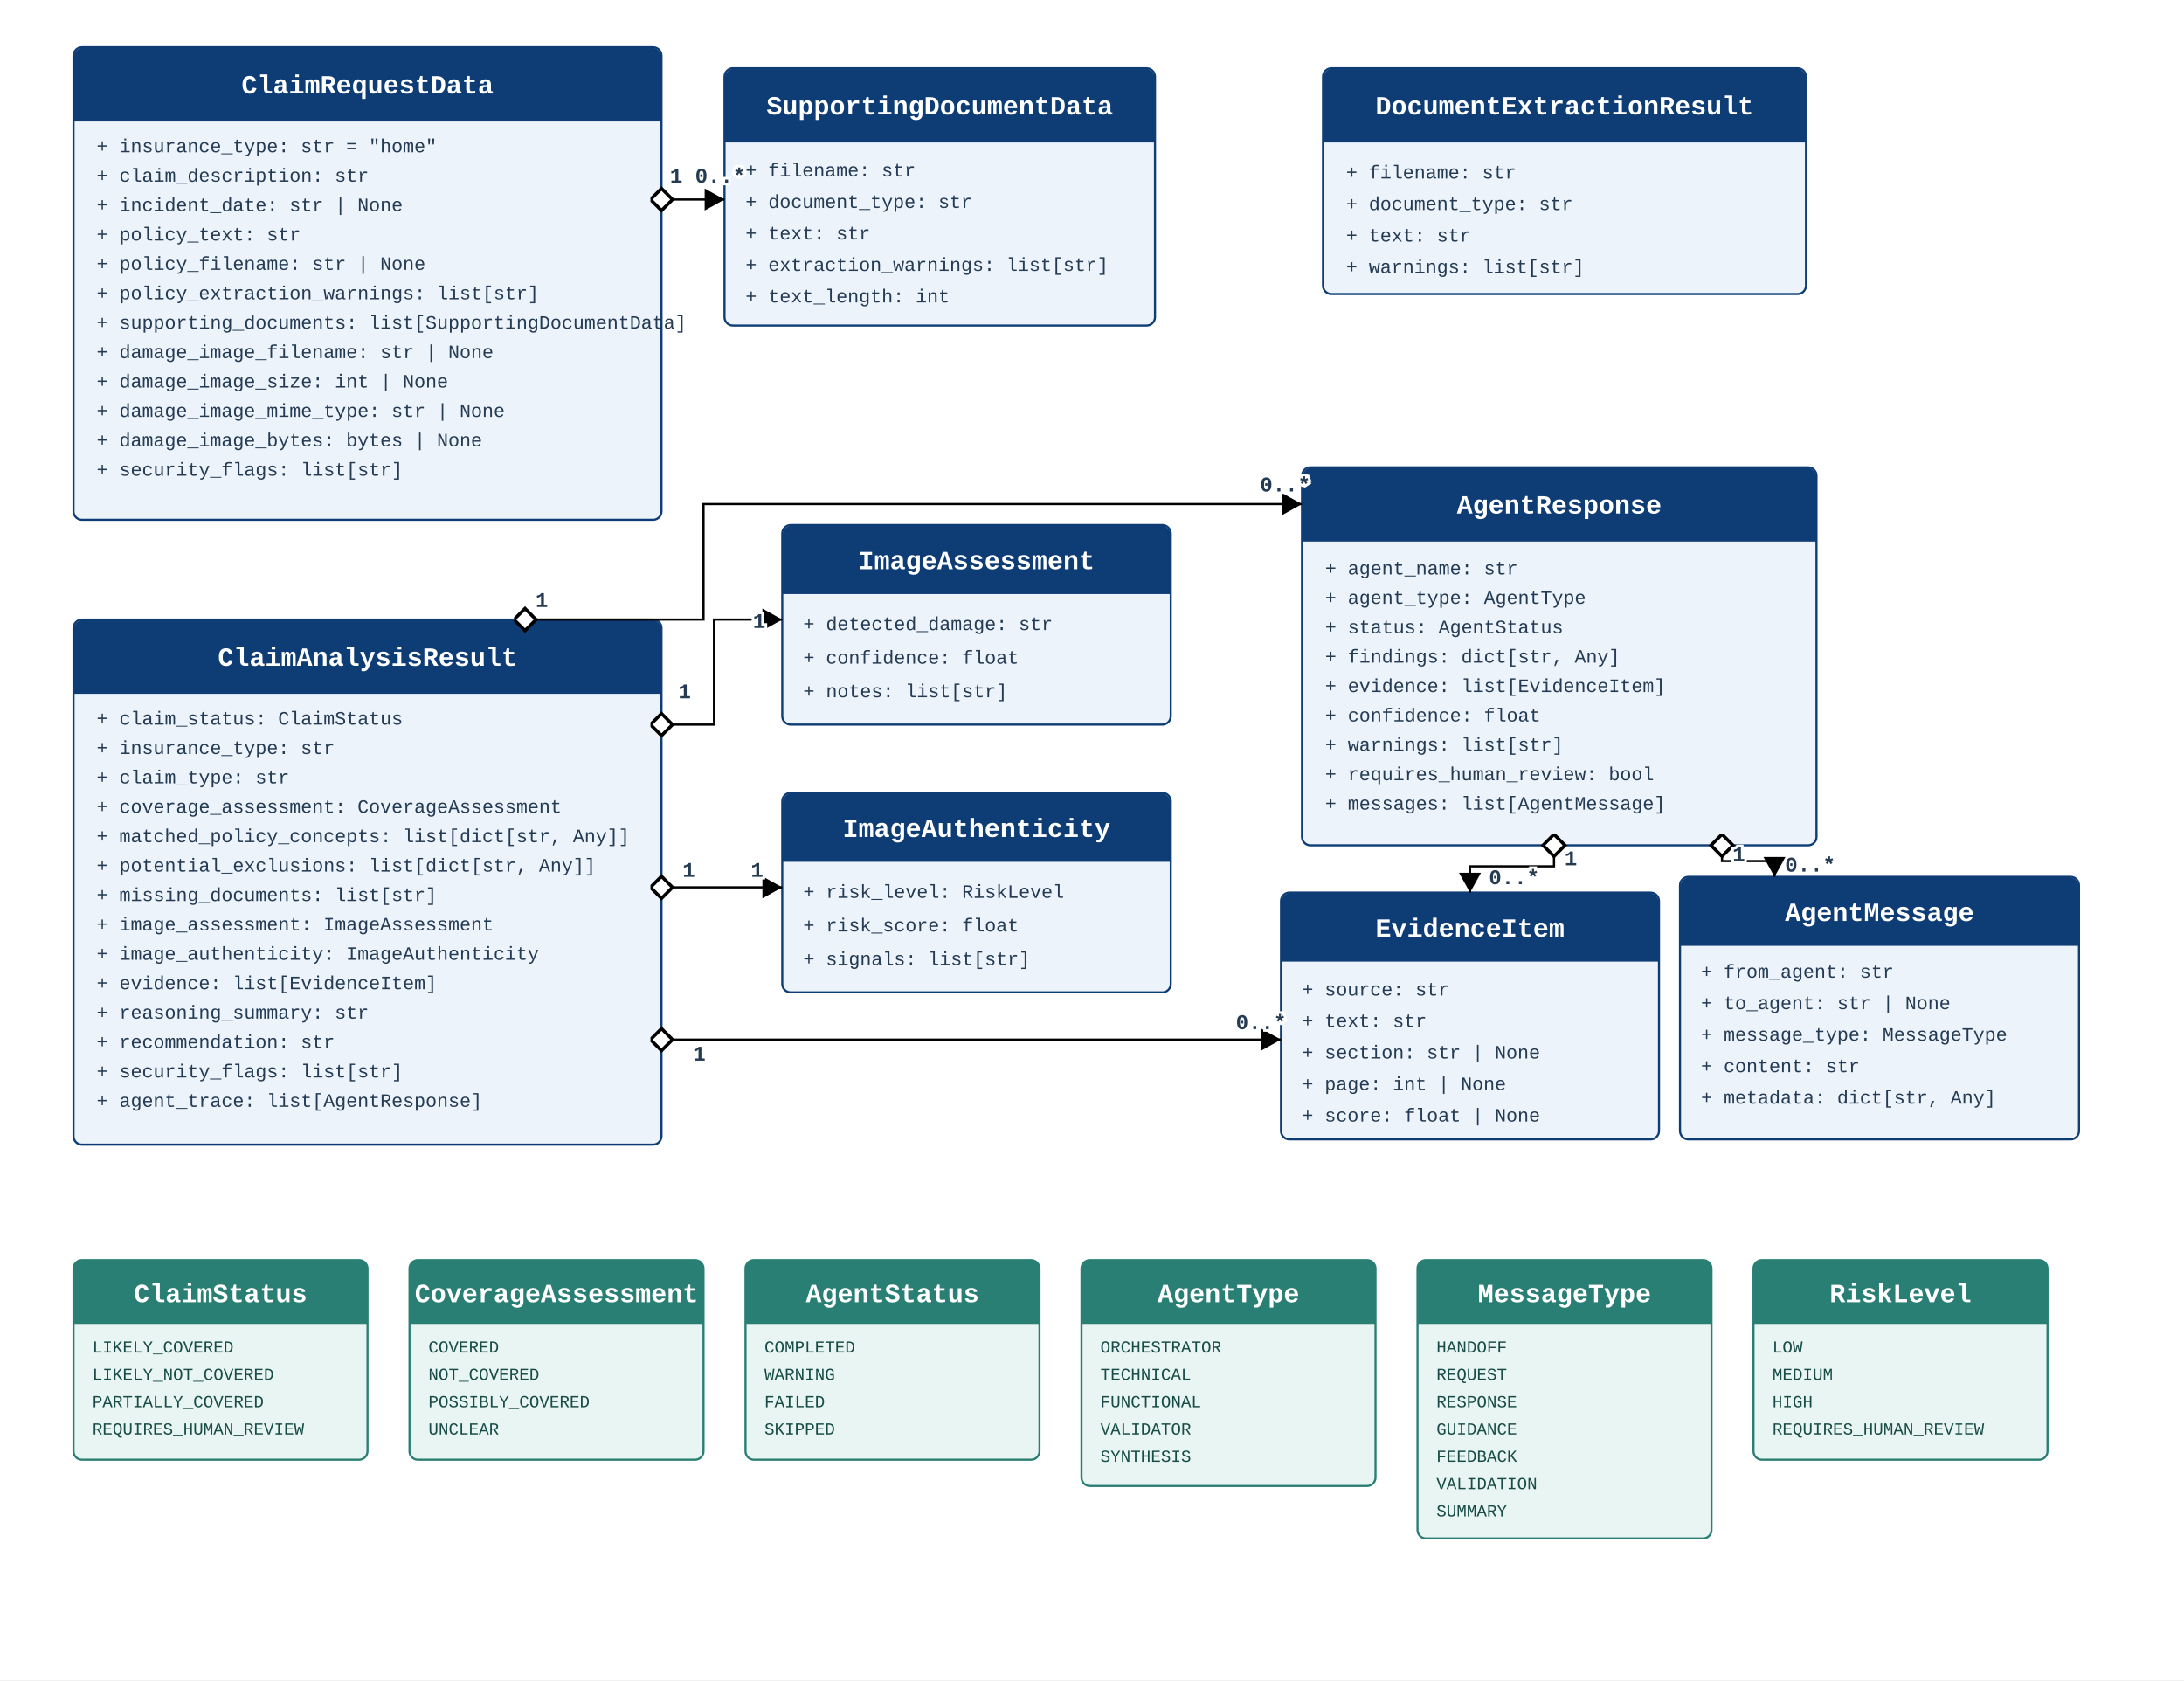
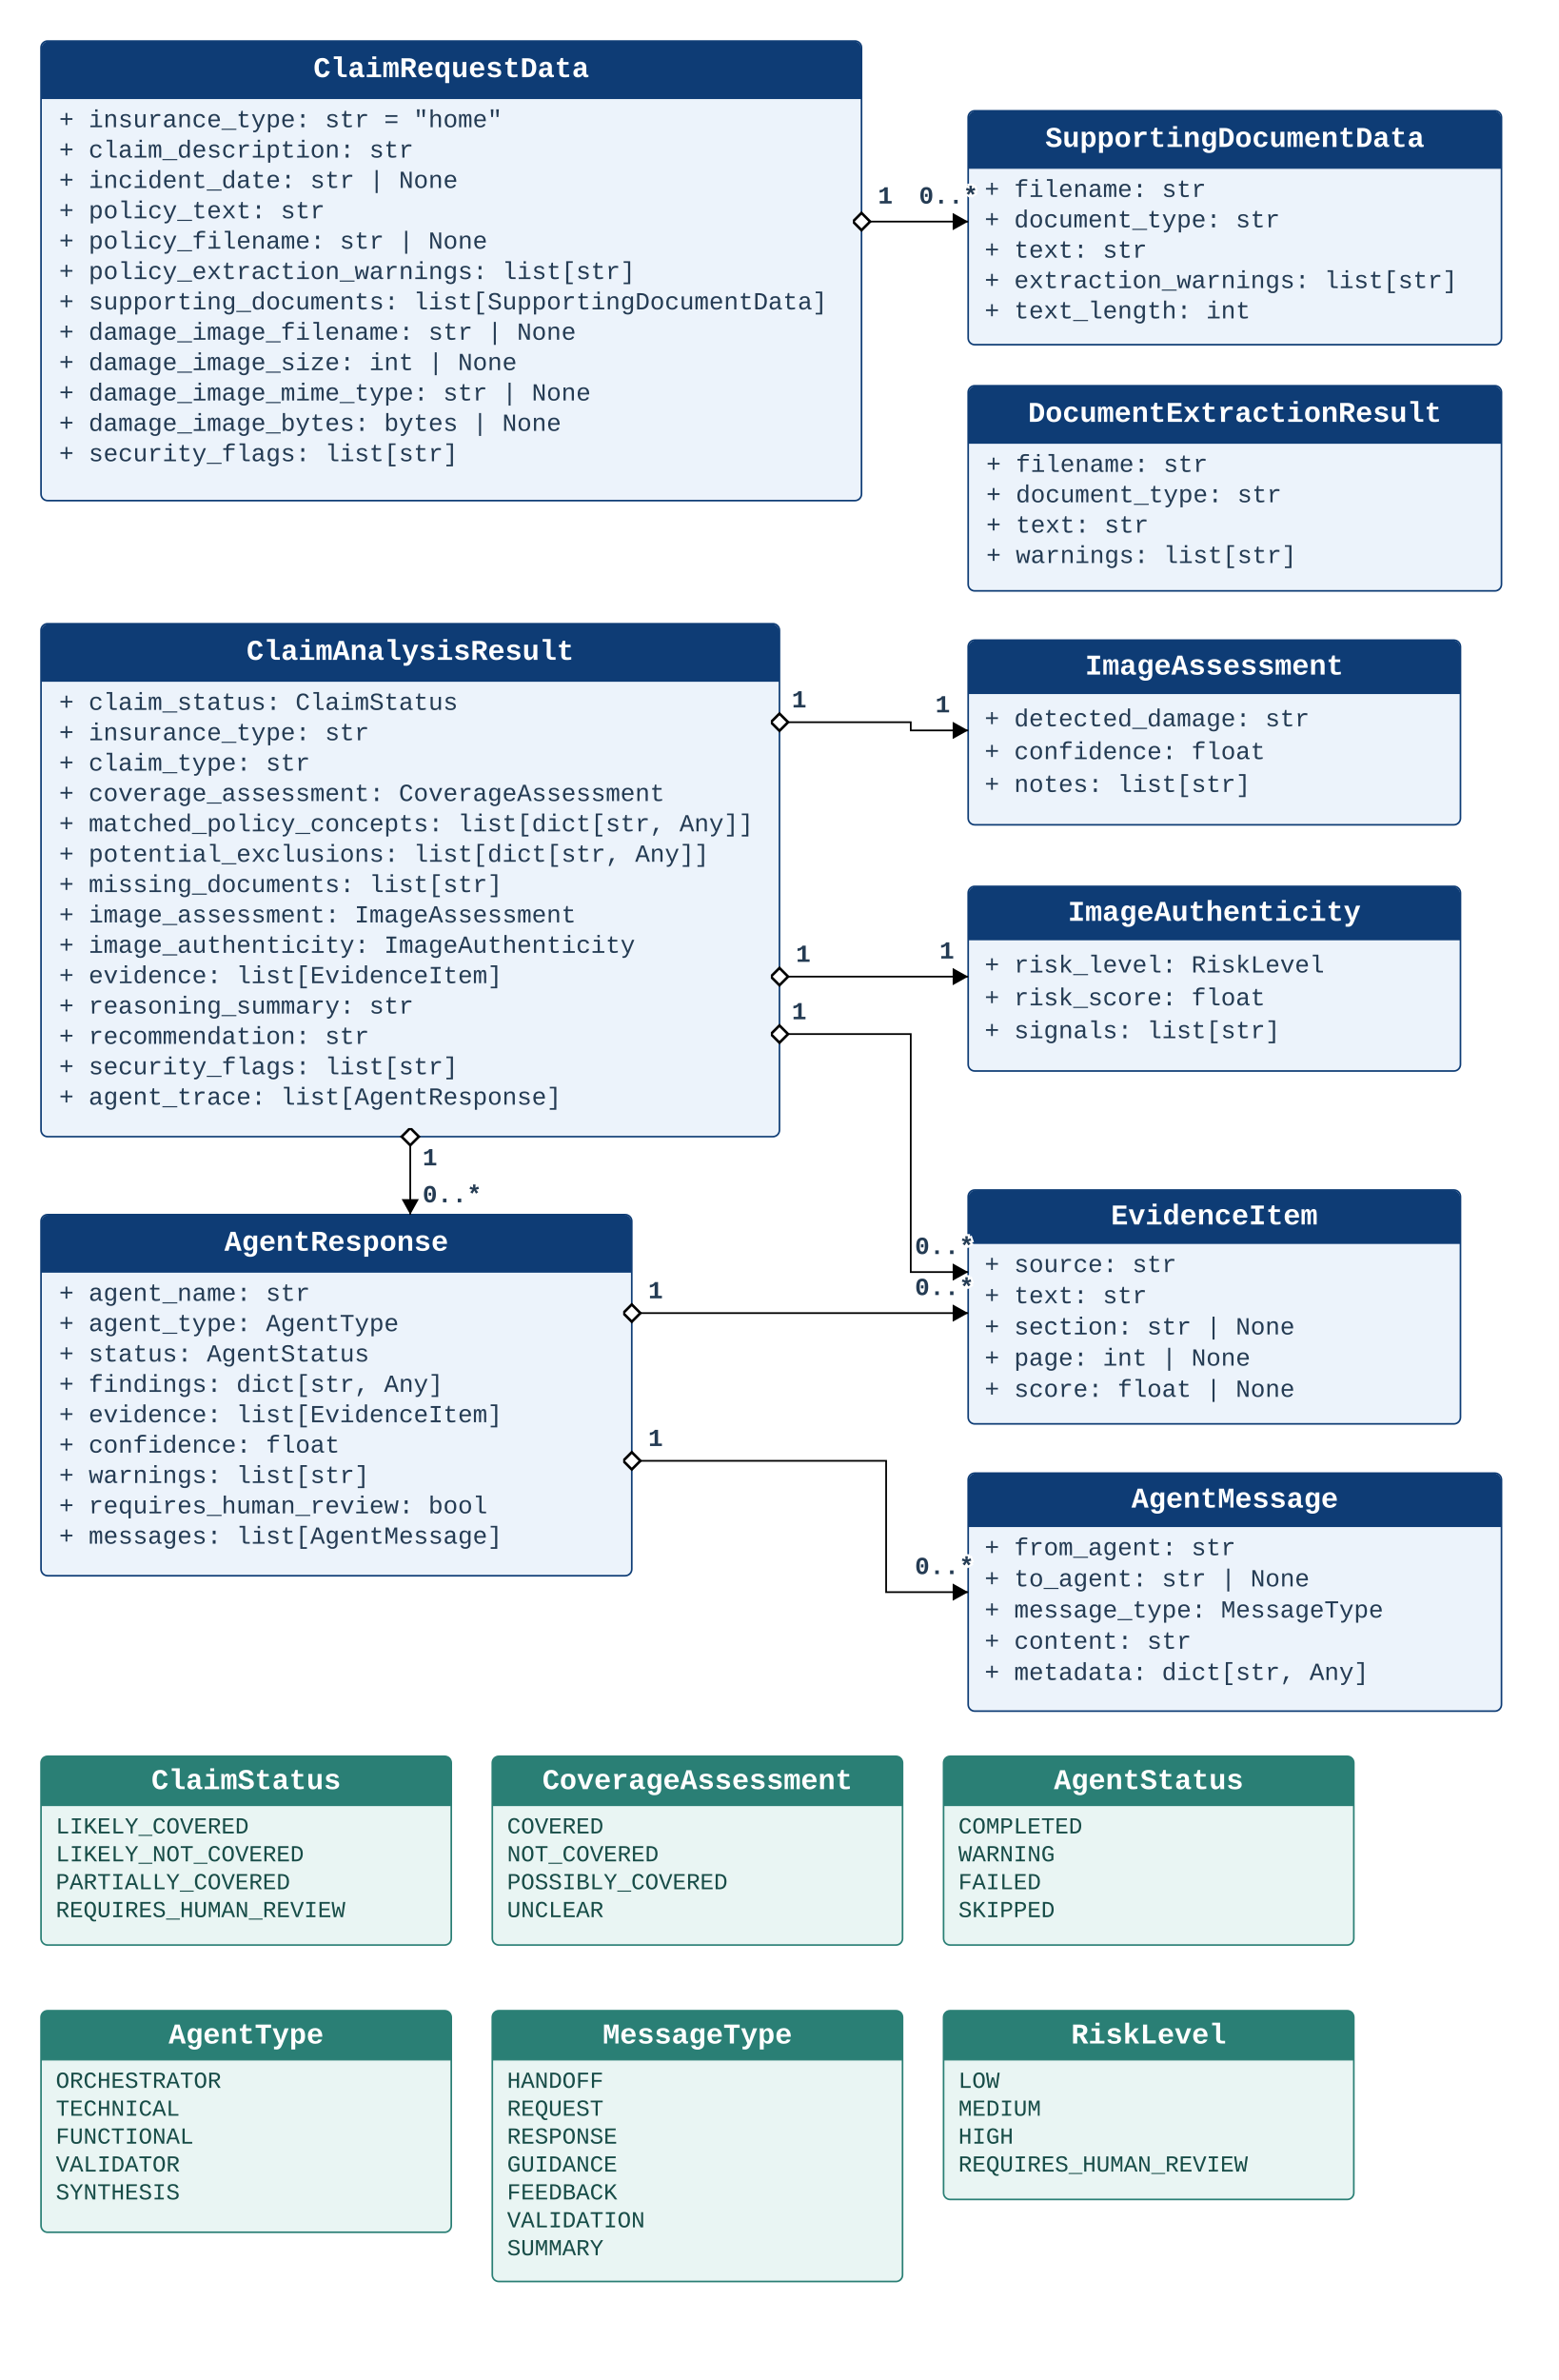
- <svg xmlns="http://www.w3.org/2000/svg" width="2080" height="1600" viewBox="0 100 2080 1600" role="img" aria-labelledby="description">
+ <svg xmlns="http://www.w3.org/2000/svg" width="1900" height="2900" viewBox="0 0 1900 2900" role="img" aria-labelledby="description">
  <defs>
    <marker id="diamond" markerWidth="18" markerHeight="14" refX="5" refY="7" orient="auto" markerUnits="strokeWidth">
      <path d="M 0 7 L 5 2 L 10 7 L 5 12 Z" fill="#ffffff" stroke="#000000" stroke-width="1.5" />
    </marker>
    <marker id="arrow" markerWidth="12" markerHeight="12" refX="10" refY="6" orient="auto" markerUnits="strokeWidth">
      <path d="M 1 1 L 10 6 L 1 11 Z" fill="#000000" />
    </marker>
    <style>
      .box { fill: #ecf3fb; stroke: #0e3c75; stroke-width: 2; rx: 8; }
      .head-input, .head-output, .head-agent, .head-value { fill: #0e3c75; }
      .enum-box { fill: #e9f5f3; stroke: #2a7f75; stroke-width: 2; rx: 8; }
      .enum-head { fill: #2a7f75; }
-       .class-name { font-family: Consolas, "Courier New", monospace; font-size: 25px; font-weight: 700; fill: #ffffff; }
-       .field { font-family: Consolas, "Courier New", monospace; font-size: 18px; fill: #243b53; }
-       .enum-field { font-family: Consolas, "Courier New", monospace; font-size: 16px; fill: #174c47; }
-       .field-note { font-family: "Segoe UI", Arial, sans-serif; font-size: 13px; fill: #627d98; }
+       .class-name { font-family: "Courier New", Courier, monospace; font-size: 35px; font-weight: 700; fill: #ffffff; }
+       .field { font-family: "Courier New", Courier, monospace; font-size: 30px; fill: #243b53; }
+       .enum-field { font-family: "Courier New", Courier, monospace; font-size: 28px; fill: #174c47; }
+       .field-note { font-family: "Courier New", Courier, monospace; font-size: 25px; fill: #627d98; }
      .divider { stroke: #0e3c75; stroke-width: 1.4; }
      .relation { fill: none; stroke: #000000; stroke-width: 2.1; marker-start: url(#diamond); marker-end: url(#arrow); }
-       .cardinality { font-family: Consolas, "Courier New", monospace; font-size: 20px; font-weight: 700; fill: #243b53; paint-order: stroke; stroke: #ffffff; stroke-width: 5; }
+       .cardinality { font-family: "Courier New", Courier, monospace; font-size: 30px; font-weight: 700; fill: #243b53; paint-order: stroke; stroke: #ffffff; stroke-width: 5; }
    </style>
  </defs>
-   <rect width="2080" height="1700" fill="#ffffff" />
-   <g transform="translate(70 145)">
-     <rect class="box" width="560" height="450" />
-     <path class="head-input" d="M12 0 H548 Q560 0 560 12 V70 H0 V12 Q0 0 12 0 Z" />
-     <text x="280" y="44" text-anchor="middle" class="class-name">ClaimRequestData</text>
-     <line x1="0" y1="70" x2="560" y2="70" class="divider" />
-     <text x="22" y="100" class="field">+ insurance_type: str = "home"</text>
-     <text x="22" y="128" class="field">+ claim_description: str</text>
-     <text x="22" y="156" class="field">+ incident_date: str | None</text>
-     <text x="22" y="184" class="field">+ policy_text: str</text>
-     <text x="22" y="212" class="field">+ policy_filename: str | None</text>
-     <text x="22" y="240" class="field">+ policy_extraction_warnings: list[str]</text>
-     <text x="22" y="268" class="field">+ supporting_documents: list[SupportingDocumentData]</text>
-     <text x="22" y="296" class="field">+ damage_image_filename: str | None</text>
-     <text x="22" y="324" class="field">+ damage_image_size: int | None</text>
-     <text x="22" y="352" class="field">+ damage_image_mime_type: str | None</text>
-     <text x="22" y="380" class="field">+ damage_image_bytes: bytes | None</text>
-     <text x="22" y="408" class="field">+ security_flags: list[str]</text>
-   </g>
-   <g transform="translate(690 165)">
-     <rect class="box" width="410" height="245" />
-     <path class="head-value" d="M12 0 H398 Q410 0 410 12 V70 H0 V12 Q0 0 12 0 Z" />
-     <text x="205" y="44" text-anchor="middle" class="class-name">SupportingDocumentData</text>
-     <line x1="0" y1="70" x2="410" y2="70" class="divider" />
-     <text x="20" y="103" class="field">+ filename: str</text>
-     <text x="20" y="133" class="field">+ document_type: str</text>
-     <text x="20" y="163" class="field">+ text: str</text>
-     <text x="20" y="193" class="field">+ extraction_warnings: list[str]</text>
-     <text x="20" y="223" class="field">+ text_length: int</text>
-   </g>
-   <g transform="translate(1260 165)">
-     <rect class="box" width="460" height="215" />
-     <path class="head-output" d="M12 0 H448 Q460 0 460 12 V70 H0 V12 Q0 0 12 0 Z" />
-     <text x="230" y="44" text-anchor="middle" class="class-name">DocumentExtractionResult</text>
-     <line x1="0" y1="70" x2="460" y2="70" class="divider" />
+   <rect width="1900" height="2900" fill="#ffffff" />
+   <g transform="translate(50 50)">
+     <rect class="box" width="1000" height="560" />
+     <path class="head-input" d="M12 0 H988 Q1000 0 1000 12 V70 H0 V12 Q0 0 12 0 Z" />
+     <text x="500" y="44" text-anchor="middle" class="class-name">ClaimRequestData</text>
+     <line x1="0" y1="70" x2="1000" y2="70" class="divider" />
+     <text x="22" y="105" class="field">+ insurance_type: str = "home"</text>
+     <text x="22" y="142" class="field">+ claim_description: str</text>
+     <text x="22" y="179" class="field">+ incident_date: str | None</text>
+     <text x="22" y="216" class="field">+ policy_text: str</text>
+     <text x="22" y="253" class="field">+ policy_filename: str | None</text>
+     <text x="22" y="290" class="field">+ policy_extraction_warnings: list[str]</text>
+     <text x="22" y="327" class="field">+ supporting_documents: list[SupportingDocumentData]</text>
+     <text x="22" y="364" class="field">+ damage_image_filename: str | None</text>
+     <text x="22" y="401" class="field">+ damage_image_size: int | None</text>
+     <text x="22" y="438" class="field">+ damage_image_mime_type: str | None</text>
+     <text x="22" y="475" class="field">+ damage_image_bytes: bytes | None</text>
+     <text x="22" y="512" class="field">+ security_flags: list[str]</text>
+   </g>
+   <g transform="translate(1180 135)">
+     <rect class="box" width="650" height="285" />
+     <path class="head-value" d="M12 0 H638 Q650 0 650 12 V70 H0 V12 Q0 0 12 0 Z" />
+     <text x="325" y="44" text-anchor="middle" class="class-name">SupportingDocumentData</text>
+     <line x1="0" y1="70" x2="650" y2="70" class="divider" />
+     <text x="20" y="105" class="field">+ filename: str</text>
+     <text x="20" y="142" class="field">+ document_type: str</text>
+     <text x="20" y="179" class="field">+ text: str</text>
+     <text x="20" y="216" class="field">+ extraction_warnings: list[str]</text>
+     <text x="20" y="253" class="field">+ text_length: int</text>
+   </g>
+   <g transform="translate(1180 470)">
+     <rect class="box" width="650" height="250" />
+     <path class="head-output" d="M12 0 H638 Q650 0 650 12 V70 H0 V12 Q0 0 12 0 Z" />
+     <text x="325" y="44" text-anchor="middle" class="class-name">DocumentExtractionResult</text>
+     <line x1="0" y1="70" x2="650" y2="70" class="divider" />
    <text x="22" y="105" class="field">+ filename: str</text>
-     <text x="22" y="135" class="field">+ document_type: str</text>
-     <text x="22" y="165" class="field">+ text: str</text>
-     <text x="22" y="195" class="field">+ warnings: list[str]</text>
-   </g>
-   <g transform="translate(70 690)">
-     <rect class="box" width="560" height="500" />
-     <path class="head-output" d="M12 0 H548 Q560 0 560 12 V70 H0 V12 Q0 0 12 0 Z" />
-     <text x="280" y="44" text-anchor="middle" class="class-name">ClaimAnalysisResult</text>
-     <line x1="0" y1="70" x2="560" y2="70" class="divider" />
-     <text x="22" y="100" class="field">+ claim_status: ClaimStatus</text>
-     <text x="22" y="128" class="field">+ insurance_type: str</text>
-     <text x="22" y="156" class="field">+ claim_type: str</text>
-     <text x="22" y="184" class="field">+ coverage_assessment: CoverageAssessment</text>
-     <text x="22" y="212" class="field">+ matched_policy_concepts: list[dict[str, Any]]</text>
-     <text x="22" y="240" class="field">+ potential_exclusions: list[dict[str, Any]]</text>
-     <text x="22" y="268" class="field">+ missing_documents: list[str]</text>
-     <text x="22" y="296" class="field">+ image_assessment: ImageAssessment</text>
-     <text x="22" y="324" class="field">+ image_authenticity: ImageAuthenticity</text>
-     <text x="22" y="352" class="field">+ evidence: list[EvidenceItem]</text>
-     <text x="22" y="380" class="field">+ reasoning_summary: str</text>
-     <text x="22" y="408" class="field">+ recommendation: str</text>
-     <text x="22" y="436" class="field">+ security_flags: list[str]</text>
-     <text x="22" y="464" class="field">+ agent_trace: list[AgentResponse]</text>
-   </g>
-   <g transform="translate(70 1300)">
-     <rect class="enum-box" width="280" height="190" />
-     <path class="enum-head" d="M8 0 H272 Q280 0 280 8 V60 H0 V8 Q0 0 8 0 Z" />
-     <text x="140" y="40" text-anchor="middle" class="class-name">ClaimStatus</text>
-     <line x1="0" y1="60" x2="280" y2="60" stroke="#2a7f75" stroke-width="1.4" />
-     <text x="18" y="88" class="enum-field">LIKELY_COVERED</text>
-     <text x="18" y="114" class="enum-field">LIKELY_NOT_COVERED</text>
-     <text x="18" y="140" class="enum-field">PARTIALLY_COVERED</text>
-     <text x="18" y="166" class="enum-field">REQUIRES_HUMAN_REVIEW</text>
-   </g>
-   <g transform="translate(390 1300)">
-     <rect class="enum-box" width="280" height="190" />
-     <path class="enum-head" d="M8 0 H272 Q280 0 280 8 V60 H0 V8 Q0 0 8 0 Z" />
-     <text x="140" y="40" text-anchor="middle" class="class-name">CoverageAssessment</text>
-     <line x1="0" y1="60" x2="280" y2="60" stroke="#2a7f75" stroke-width="1.4" />
-     <text x="18" y="88" class="enum-field">COVERED</text>
-     <text x="18" y="114" class="enum-field">NOT_COVERED</text>
-     <text x="18" y="140" class="enum-field">POSSIBLY_COVERED</text>
-     <text x="18" y="166" class="enum-field">UNCLEAR</text>
-   </g>
-   <g transform="translate(710 1300)">
-     <rect class="enum-box" width="280" height="190" />
-     <path class="enum-head" d="M8 0 H272 Q280 0 280 8 V60 H0 V8 Q0 0 8 0 Z" />
-     <text x="140" y="40" text-anchor="middle" class="class-name">AgentStatus</text>
-     <line x1="0" y1="60" x2="280" y2="60" stroke="#2a7f75" stroke-width="1.4" />
-     <text x="18" y="88" class="enum-field">COMPLETED</text>
-     <text x="18" y="114" class="enum-field">WARNING</text>
-     <text x="18" y="140" class="enum-field">FAILED</text>
-     <text x="18" y="166" class="enum-field">SKIPPED</text>
-   </g>
-   <g transform="translate(1030 1300)">
-     <rect class="enum-box" width="280" height="215" />
-     <path class="enum-head" d="M8 0 H272 Q280 0 280 8 V60 H0 V8 Q0 0 8 0 Z" />
-     <text x="140" y="40" text-anchor="middle" class="class-name">AgentType</text>
-     <line x1="0" y1="60" x2="280" y2="60" stroke="#2a7f75" stroke-width="1.4" />
-     <text x="18" y="88" class="enum-field">ORCHESTRATOR</text>
-     <text x="18" y="114" class="enum-field">TECHNICAL</text>
-     <text x="18" y="140" class="enum-field">FUNCTIONAL</text>
-     <text x="18" y="166" class="enum-field">VALIDATOR</text>
-     <text x="18" y="192" class="enum-field">SYNTHESIS</text>
-   </g>
-   <g transform="translate(1350 1300)">
-     <rect class="enum-box" width="280" height="265" />
-     <path class="enum-head" d="M8 0 H272 Q280 0 280 8 V60 H0 V8 Q0 0 8 0 Z" />
-     <text x="140" y="40" text-anchor="middle" class="class-name">MessageType</text>
-     <line x1="0" y1="60" x2="280" y2="60" stroke="#2a7f75" stroke-width="1.4" />
-     <text x="18" y="88" class="enum-field">HANDOFF</text>
-     <text x="18" y="114" class="enum-field">REQUEST</text>
-     <text x="18" y="140" class="enum-field">RESPONSE</text>
-     <text x="18" y="166" class="enum-field">GUIDANCE</text>
-     <text x="18" y="192" class="enum-field">FEEDBACK</text>
-     <text x="18" y="218" class="enum-field">VALIDATION</text>
-     <text x="18" y="244" class="enum-field">SUMMARY</text>
-   </g>
-   <g transform="translate(1670 1300)">
-     <rect class="enum-box" width="280" height="190" />
-     <path class="enum-head" d="M8 0 H272 Q280 0 280 8 V60 H0 V8 Q0 0 8 0 Z" />
-     <text x="140" y="40" text-anchor="middle" class="class-name">RiskLevel</text>
-     <line x1="0" y1="60" x2="280" y2="60" stroke="#2a7f75" stroke-width="1.4" />
-     <text x="18" y="88" class="enum-field">LOW</text>
-     <text x="18" y="114" class="enum-field">MEDIUM</text>
-     <text x="18" y="140" class="enum-field">HIGH</text>
-     <text x="18" y="166" class="enum-field">REQUIRES_HUMAN_REVIEW</text>
-   </g>
-   <g transform="translate(745 600)">
-     <rect class="box" width="370" height="190" />
-     <path class="head-value" d="M12 0 H358 Q370 0 370 12 V65 H0 V12 Q0 0 12 0 Z" />
-     <text x="185" y="42" text-anchor="middle" class="class-name">ImageAssessment</text>
-     <line x1="0" y1="65" x2="370" y2="65" class="divider" />
-     <text x="20" y="100" class="field">+ detected_damage: str</text>
-     <text x="20" y="132" class="field">+ confidence: float</text>
-     <text x="20" y="164" class="field">+ notes: list[str]</text>
-   </g>
-   <g transform="translate(745 855)">
-     <rect class="box" width="370" height="190" />
-     <path class="head-value" d="M12 0 H358 Q370 0 370 12 V65 H0 V12 Q0 0 12 0 Z" />
-     <text x="185" y="42" text-anchor="middle" class="class-name">ImageAuthenticity</text>
-     <line x1="0" y1="65" x2="370" y2="65" class="divider" />
-     <text x="20" y="100" class="field">+ risk_level: RiskLevel</text>
-     <text x="20" y="132" class="field">+ risk_score: float</text>
-     <text x="20" y="164" class="field">+ signals: list[str]</text>
-   </g>
-   <g transform="translate(1240 545)">
-     <rect class="box" width="490" height="360" />
-     <path class="head-agent" d="M12 0 H478 Q490 0 490 12 V70 H0 V12 Q0 0 12 0 Z" />
-     <text x="245" y="44" text-anchor="middle" class="class-name">AgentResponse</text>
-     <line x1="0" y1="70" x2="490" y2="70" class="divider" />
-     <text x="22" y="102" class="field">+ agent_name: str</text>
-     <text x="22" y="130" class="field">+ agent_type: AgentType</text>
-     <text x="22" y="158" class="field">+ status: AgentStatus</text>
-     <text x="22" y="186" class="field">+ findings: dict[str, Any]</text>
-     <text x="22" y="214" class="field">+ evidence: list[EvidenceItem]</text>
-     <text x="22" y="242" class="field">+ confidence: float</text>
-     <text x="22" y="270" class="field">+ warnings: list[str]</text>
-     <text x="22" y="298" class="field">+ requires_human_review: bool</text>
-     <text x="22" y="326" class="field">+ messages: list[AgentMessage]</text>
-   </g>
-   <g transform="translate(1220 950)">
-     <rect class="box" width="360" height="235" />
-     <path class="head-value" d="M12 0 H348 Q360 0 360 12 V65 H0 V12 Q0 0 12 0 Z" />
-     <text x="180" y="42" text-anchor="middle" class="class-name">EvidenceItem</text>
-     <line x1="0" y1="65" x2="360" y2="65" class="divider" />
-     <text x="20" y="98" class="field">+ source: str</text>
-     <text x="20" y="128" class="field">+ text: str</text>
-     <text x="20" y="158" class="field">+ section: str | None</text>
-     <text x="20" y="188" class="field">+ page: int | None</text>
-     <text x="20" y="218" class="field">+ score: float | None</text>
-   </g>
-   <g transform="translate(1600 935)">
-     <rect class="box" width="380" height="250" />
-     <path class="head-value" d="M12 0 H368 Q380 0 380 12 V65 H0 V12 Q0 0 12 0 Z" />
-     <text x="190" y="42" text-anchor="middle" class="class-name">AgentMessage</text>
-     <line x1="0" y1="65" x2="380" y2="65" class="divider" />
-     <text x="20" y="96" class="field">+ from_agent: str</text>
-     <text x="20" y="126" class="field">+ to_agent: str | None</text>
-     <text x="20" y="156" class="field">+ message_type: MessageType</text>
-     <text x="20" y="186" class="field">+ content: str</text>
-     <text x="20" y="216" class="field">+ metadata: dict[str, Any]</text>
-   </g>
-   <path d="M630 290 H690" class="relation" />
-   <text x="638" y="274" class="cardinality">1</text>
-   <text x="662" y="274" class="cardinality">0..*</text>
-   <path d="M630 790 H680 V690 H745" class="relation" />
-   <text x="646" y="765" class="cardinality">1</text>
-   <text x="717" y="698" class="cardinality">1</text>
-   <path d="M630 945 H745" class="relation" />
-   <text x="650" y="935" class="cardinality">1</text>
-   <text x="715" y="935" class="cardinality">1</text>
-   <path d="M630 1090 H1220" class="relation" />
-   <text x="660" y="1110" class="cardinality">1</text>
-   <text x="1177" y="1080" class="cardinality">0..*</text>
-   <path d="M500 690 H670 V580 H1240" class="relation" />
-   <text x="510" y="678" class="cardinality">1</text>
-   <text x="1200" y="568" class="cardinality">0..*</text>
-   <path d="M1480 905 V925 H1400 V950" class="relation" />
-   <text x="1490" y="924" class="cardinality">1</text>
-   <text x="1418" y="942" class="cardinality">0..*</text>
-   <path d="M1640 905 V920 H1690 V935" class="relation" />
-   <text x="1650" y="920" class="cardinality">1</text>
-   <text x="1700" y="930" class="cardinality">0..*</text>
+     <text x="22" y="142" class="field">+ document_type: str</text>
+     <text x="22" y="179" class="field">+ text: str</text>
+     <text x="22" y="216" class="field">+ warnings: list[str]</text>
+   </g>
+   <g transform="translate(50 760)">
+     <rect class="box" width="900" height="625" />
+     <path class="head-output" d="M12 0 H888 Q900 0 900 12 V70 H0 V12 Q0 0 12 0 Z" />
+     <text x="450" y="44" text-anchor="middle" class="class-name">ClaimAnalysisResult</text>
+     <line x1="0" y1="70" x2="900" y2="70" class="divider" />
+     <text x="22" y="105" class="field">+ claim_status: ClaimStatus</text>
+     <text x="22" y="142" class="field">+ insurance_type: str</text>
+     <text x="22" y="179" class="field">+ claim_type: str</text>
+     <text x="22" y="216" class="field">+ coverage_assessment: CoverageAssessment</text>
+     <text x="22" y="253" class="field">+ matched_policy_concepts: list[dict[str, Any]]</text>
+     <text x="22" y="290" class="field">+ potential_exclusions: list[dict[str, Any]]</text>
+     <text x="22" y="327" class="field">+ missing_documents: list[str]</text>
+     <text x="22" y="364" class="field">+ image_assessment: ImageAssessment</text>
+     <text x="22" y="401" class="field">+ image_authenticity: ImageAuthenticity</text>
+     <text x="22" y="438" class="field">+ evidence: list[EvidenceItem]</text>
+     <text x="22" y="475" class="field">+ reasoning_summary: str</text>
+     <text x="22" y="512" class="field">+ recommendation: str</text>
+     <text x="22" y="549" class="field">+ security_flags: list[str]</text>
+     <text x="22" y="586" class="field">+ agent_trace: list[AgentResponse]</text>
+   </g>
+   <g transform="translate(50 2140)">
+     <rect class="enum-box" width="500" height="230" />
+     <path class="enum-head" d="M8 0 H492 Q500 0 500 8 V60 H0 V8 Q0 0 8 0 Z" />
+     <text x="250" y="40" text-anchor="middle" class="class-name">ClaimStatus</text>
+     <line x1="0" y1="60" x2="500" y2="60" stroke="#2a7f75" stroke-width="1.4" />
+     <text x="18" y="94" class="enum-field">LIKELY_COVERED</text>
+     <text x="18" y="128" class="enum-field">LIKELY_NOT_COVERED</text>
+     <text x="18" y="162" class="enum-field">PARTIALLY_COVERED</text>
+     <text x="18" y="196" class="enum-field">REQUIRES_HUMAN_REVIEW</text>
+   </g>
+   <g transform="translate(600 2140)">
+     <rect class="enum-box" width="500" height="230" />
+     <path class="enum-head" d="M8 0 H492 Q500 0 500 8 V60 H0 V8 Q0 0 8 0 Z" />
+     <text x="250" y="40" text-anchor="middle" class="class-name">CoverageAssessment</text>
+     <line x1="0" y1="60" x2="500" y2="60" stroke="#2a7f75" stroke-width="1.4" />
+     <text x="18" y="94" class="enum-field">COVERED</text>
+     <text x="18" y="128" class="enum-field">NOT_COVERED</text>
+     <text x="18" y="162" class="enum-field">POSSIBLY_COVERED</text>
+     <text x="18" y="196" class="enum-field">UNCLEAR</text>
+   </g>
+   <g transform="translate(1150 2140)">
+     <rect class="enum-box" width="500" height="230" />
+     <path class="enum-head" d="M8 0 H492 Q500 0 500 8 V60 H0 V8 Q0 0 8 0 Z" />
+     <text x="250" y="40" text-anchor="middle" class="class-name">AgentStatus</text>
+     <line x1="0" y1="60" x2="500" y2="60" stroke="#2a7f75" stroke-width="1.4" />
+     <text x="18" y="94" class="enum-field">COMPLETED</text>
+     <text x="18" y="128" class="enum-field">WARNING</text>
+     <text x="18" y="162" class="enum-field">FAILED</text>
+     <text x="18" y="196" class="enum-field">SKIPPED</text>
+   </g>
+   <g transform="translate(50 2450)">
+     <rect class="enum-box" width="500" height="270" />
+     <path class="enum-head" d="M8 0 H492 Q500 0 500 8 V60 H0 V8 Q0 0 8 0 Z" />
+     <text x="250" y="40" text-anchor="middle" class="class-name">AgentType</text>
+     <line x1="0" y1="60" x2="500" y2="60" stroke="#2a7f75" stroke-width="1.4" />
+     <text x="18" y="94" class="enum-field">ORCHESTRATOR</text>
+     <text x="18" y="128" class="enum-field">TECHNICAL</text>
+     <text x="18" y="162" class="enum-field">FUNCTIONAL</text>
+     <text x="18" y="196" class="enum-field">VALIDATOR</text>
+     <text x="18" y="230" class="enum-field">SYNTHESIS</text>
+   </g>
+   <g transform="translate(600 2450)">
+     <rect class="enum-box" width="500" height="330" />
+     <path class="enum-head" d="M8 0 H492 Q500 0 500 8 V60 H0 V8 Q0 0 8 0 Z" />
+     <text x="250" y="40" text-anchor="middle" class="class-name">MessageType</text>
+     <line x1="0" y1="60" x2="500" y2="60" stroke="#2a7f75" stroke-width="1.4" />
+     <text x="18" y="94" class="enum-field">HANDOFF</text>
+     <text x="18" y="128" class="enum-field">REQUEST</text>
+     <text x="18" y="162" class="enum-field">RESPONSE</text>
+     <text x="18" y="196" class="enum-field">GUIDANCE</text>
+     <text x="18" y="230" class="enum-field">FEEDBACK</text>
+     <text x="18" y="264" class="enum-field">VALIDATION</text>
+     <text x="18" y="298" class="enum-field">SUMMARY</text>
+   </g>
+   <g transform="translate(1150 2450)">
+     <rect class="enum-box" width="500" height="230" />
+     <path class="enum-head" d="M8 0 H492 Q500 0 500 8 V60 H0 V8 Q0 0 8 0 Z" />
+     <text x="250" y="40" text-anchor="middle" class="class-name">RiskLevel</text>
+     <line x1="0" y1="60" x2="500" y2="60" stroke="#2a7f75" stroke-width="1.4" />
+     <text x="18" y="94" class="enum-field">LOW</text>
+     <text x="18" y="128" class="enum-field">MEDIUM</text>
+     <text x="18" y="162" class="enum-field">HIGH</text>
+     <text x="18" y="196" class="enum-field">REQUIRES_HUMAN_REVIEW</text>
+   </g>
+   <g transform="translate(1180 780)">
+     <rect class="box" width="600" height="225" />
+     <path class="head-value" d="M12 0 H588 Q600 0 600 12 V65 H0 V12 Q0 0 12 0 Z" />
+     <text x="300" y="42" text-anchor="middle" class="class-name">ImageAssessment</text>
+     <line x1="0" y1="65" x2="600" y2="65" class="divider" />
+     <text x="20" y="105" class="field">+ detected_damage: str</text>
+     <text x="20" y="145" class="field">+ confidence: float</text>
+     <text x="20" y="185" class="field">+ notes: list[str]</text>
+   </g>
+   <g transform="translate(1180 1080)">
+     <rect class="box" width="600" height="225" />
+     <path class="head-value" d="M12 0 H588 Q600 0 600 12 V65 H0 V12 Q0 0 12 0 Z" />
+     <text x="300" y="42" text-anchor="middle" class="class-name">ImageAuthenticity</text>
+     <line x1="0" y1="65" x2="600" y2="65" class="divider" />
+     <text x="20" y="105" class="field">+ risk_level: RiskLevel</text>
+     <text x="20" y="145" class="field">+ risk_score: float</text>
+     <text x="20" y="185" class="field">+ signals: list[str]</text>
+   </g>
+   <g transform="translate(50 1480)">
+     <rect class="box" width="720" height="440" />
+     <path class="head-agent" d="M12 0 H708 Q720 0 720 12 V70 H0 V12 Q0 0 12 0 Z" />
+     <text x="360" y="44" text-anchor="middle" class="class-name">AgentResponse</text>
+     <line x1="0" y1="70" x2="720" y2="70" class="divider" />
+     <text x="22" y="105" class="field">+ agent_name: str</text>
+     <text x="22" y="142" class="field">+ agent_type: AgentType</text>
+     <text x="22" y="179" class="field">+ status: AgentStatus</text>
+     <text x="22" y="216" class="field">+ findings: dict[str, Any]</text>
+     <text x="22" y="253" class="field">+ evidence: list[EvidenceItem]</text>
+     <text x="22" y="290" class="field">+ confidence: float</text>
+     <text x="22" y="327" class="field">+ warnings: list[str]</text>
+     <text x="22" y="364" class="field">+ requires_human_review: bool</text>
+     <text x="22" y="401" class="field">+ messages: list[AgentMessage]</text>
+   </g>
+   <g transform="translate(1180 1450)">
+     <rect class="box" width="600" height="285" />
+     <path class="head-value" d="M12 0 H588 Q600 0 600 12 V65 H0 V12 Q0 0 12 0 Z" />
+     <text x="300" y="42" text-anchor="middle" class="class-name">EvidenceItem</text>
+     <line x1="0" y1="65" x2="600" y2="65" class="divider" />
+     <text x="20" y="100" class="field">+ source: str</text>
+     <text x="20" y="138" class="field">+ text: str</text>
+     <text x="20" y="176" class="field">+ section: str | None</text>
+     <text x="20" y="214" class="field">+ page: int | None</text>
+     <text x="20" y="252" class="field">+ score: float | None</text>
+   </g>
+   <g transform="translate(1180 1795)">
+     <rect class="box" width="650" height="290" />
+     <path class="head-value" d="M12 0 H638 Q650 0 650 12 V65 H0 V12 Q0 0 12 0 Z" />
+     <text x="325" y="42" text-anchor="middle" class="class-name">AgentMessage</text>
+     <line x1="0" y1="65" x2="650" y2="65" class="divider" />
+     <text x="20" y="100" class="field">+ from_agent: str</text>
+     <text x="20" y="138" class="field">+ to_agent: str | None</text>
+     <text x="20" y="176" class="field">+ message_type: MessageType</text>
+     <text x="20" y="214" class="field">+ content: str</text>
+     <text x="20" y="252" class="field">+ metadata: dict[str, Any]</text>
+   </g>
+   <path d="M1050 270 H1180" class="relation" />
+   <text x="1070" y="248" class="cardinality">1</text>
+   <text x="1120" y="248" class="cardinality">0..*</text>
+   <path d="M950 880 H1110 V890 H1180" class="relation" />
+   <text x="965" y="862" class="cardinality">1</text>
+   <text x="1140" y="868" class="cardinality">1</text>
+   <path d="M950 1190 H1180" class="relation" />
+   <text x="970" y="1172" class="cardinality">1</text>
+   <text x="1145" y="1168" class="cardinality">1</text>
+   <path d="M950 1260 H1110 V1550 H1180" class="relation" />
+   <text x="965" y="1242" class="cardinality">1</text>
+   <text x="1115" y="1528" class="cardinality">0..*</text>
+   <path d="M500 1385 V1480" class="relation" />
+   <text x="515" y="1420" class="cardinality">1</text>
+   <text x="515" y="1465" class="cardinality">0..*</text>
+   <path d="M770 1600 H1180" class="relation" />
+   <text x="790" y="1582" class="cardinality">1</text>
+   <text x="1115" y="1578" class="cardinality">0..*</text>
+   <path d="M770 1780 H1080 V1940 H1180" class="relation" />
+   <text x="790" y="1762" class="cardinality">1</text>
+   <text x="1115" y="1918" class="cardinality">0..*</text>
</svg>
